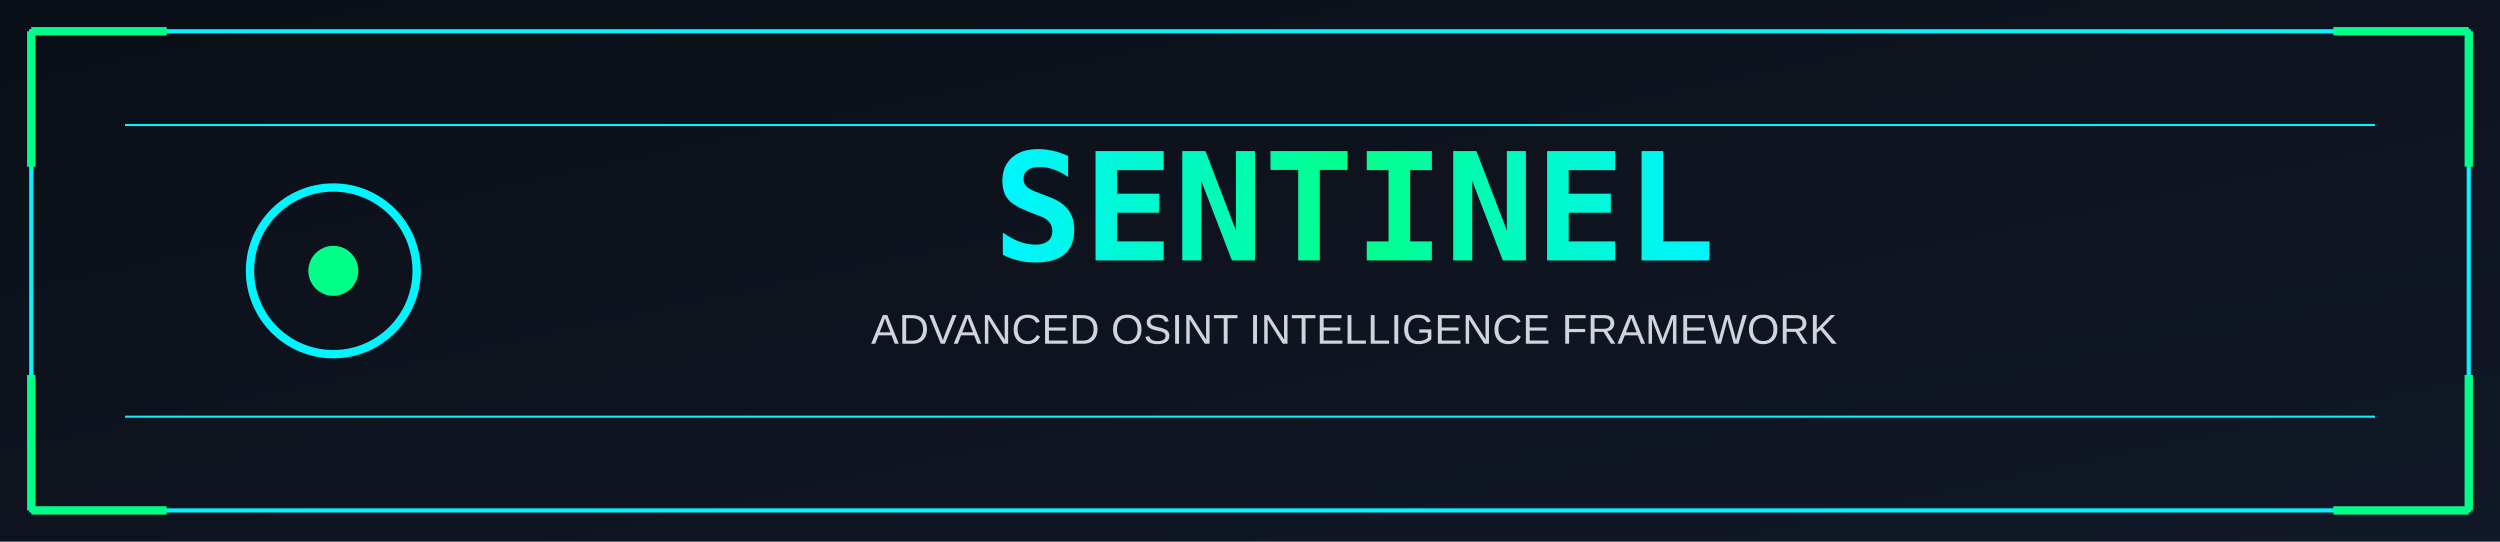
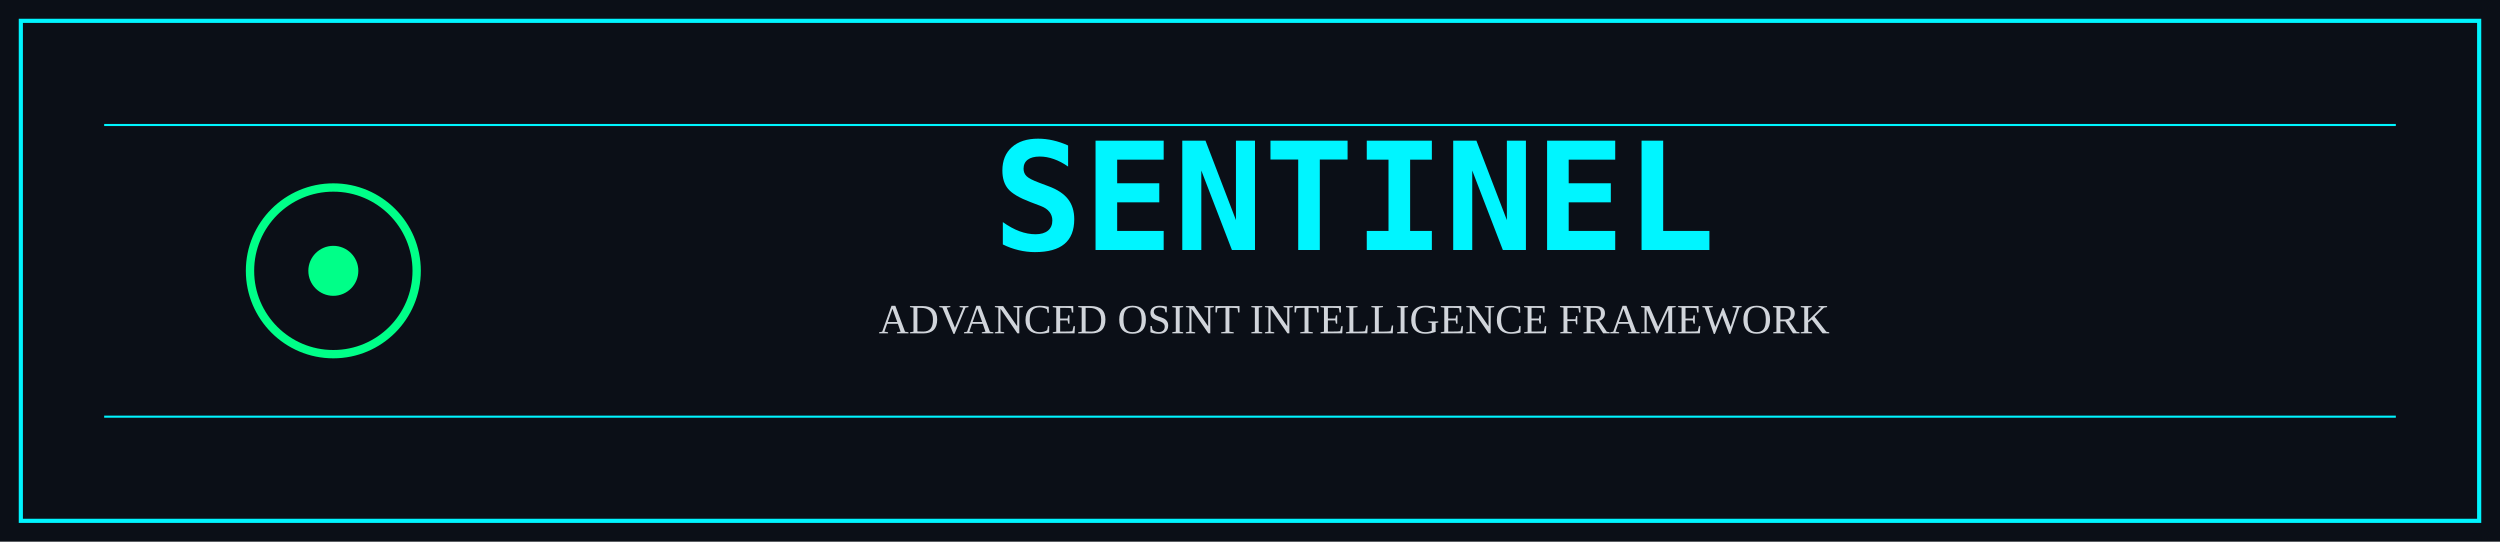
<svg xmlns="http://www.w3.org/2000/svg" viewBox="0 0 1200 260">
-   <defs>
-     <linearGradient id="bg" x1="0%" y1="0%" x2="100%" y2="100%">
-       <stop offset="0%" stop-color="#0B0F17" />
-       <stop offset="100%" stop-color="#111827" />
-     </linearGradient>
-     <linearGradient id="title" x1="0%" y1="0%" x2="100%" y2="0%">
-       <stop offset="0%" stop-color="#00F5FF" />
-       <stop offset="50%" stop-color="#00FF88" />
-       <stop offset="100%" stop-color="#00F5FF" />
-     </linearGradient>
-   </defs>
-   <rect width="1200" height="260" fill="url(#bg)" />
-   <rect x="15" y="15" width="1170" height="230" fill="none" stroke="#00F5FF" stroke-width="2" />
-   <line x1="60" y1="60" x2="1140" y2="60" stroke="#00F5FF" stroke-width="1" />
-   <line x1="60" y1="200" x2="1140" y2="200" stroke="#00F5FF" stroke-width="1" />
-   <line x1="15" y1="15" x2="80" y2="15" stroke="#00FF88" stroke-width="4" />
-   <line x1="15" y1="15" x2="15" y2="80" stroke="#00FF88" stroke-width="4" />
-   <line x1="1185" y1="15" x2="1120" y2="15" stroke="#00FF88" stroke-width="4" />
-   <line x1="1185" y1="15" x2="1185" y2="80" stroke="#00FF88" stroke-width="4" />
-   <line x1="15" y1="245" x2="80" y2="245" stroke="#00FF88" stroke-width="4" />
-   <line x1="15" y1="245" x2="15" y2="180" stroke="#00FF88" stroke-width="4" />
-   <line x1="1185" y1="245" x2="1120" y2="245" stroke="#00FF88" stroke-width="4" />
-   <line x1="1185" y1="245" x2="1185" y2="180" stroke="#00FF88" stroke-width="4" />
-   <circle cx="160" cy="130" r="40" fill="none" stroke="#00F5FF" stroke-width="4" />
+   <rect width="1200" height="260" fill="#0B0F17" />
+   <rect x="10" y="10" width="1180" height="240" fill="none" stroke="#00F5FF" stroke-width="2" />
+   <line x1="50" y1="60" x2="1150" y2="60" stroke="#00F5FF" />
+   <line x1="50" y1="200" x2="1150" y2="200" stroke="#00F5FF" />
+   <circle cx="160" cy="130" r="40" fill="none" stroke="#00FF88" stroke-width="4" />
  <circle cx="160" cy="130" r="12" fill="#00FF88" />
-   <text x="650" y="125" text-anchor="middle" fill="url(#title)" font-size="72" font-family="Consolas, Monaco, monospace" font-weight="bold">
+   <text x="650" y="120" text-anchor="middle" fill="#00F5FF" font-size="72" font-family="monospace" font-weight="bold">
    SENTINEL
  </text>
-   <text x="650" y="165" text-anchor="middle" fill="#D1D5DB" font-size="20" font-family="Arial">
+   <text x="650" y="160" text-anchor="middle" fill="#D1D5DB" font-size="20">
    ADVANCED OSINT INTELLIGENCE FRAMEWORK
  </text>
</svg>
